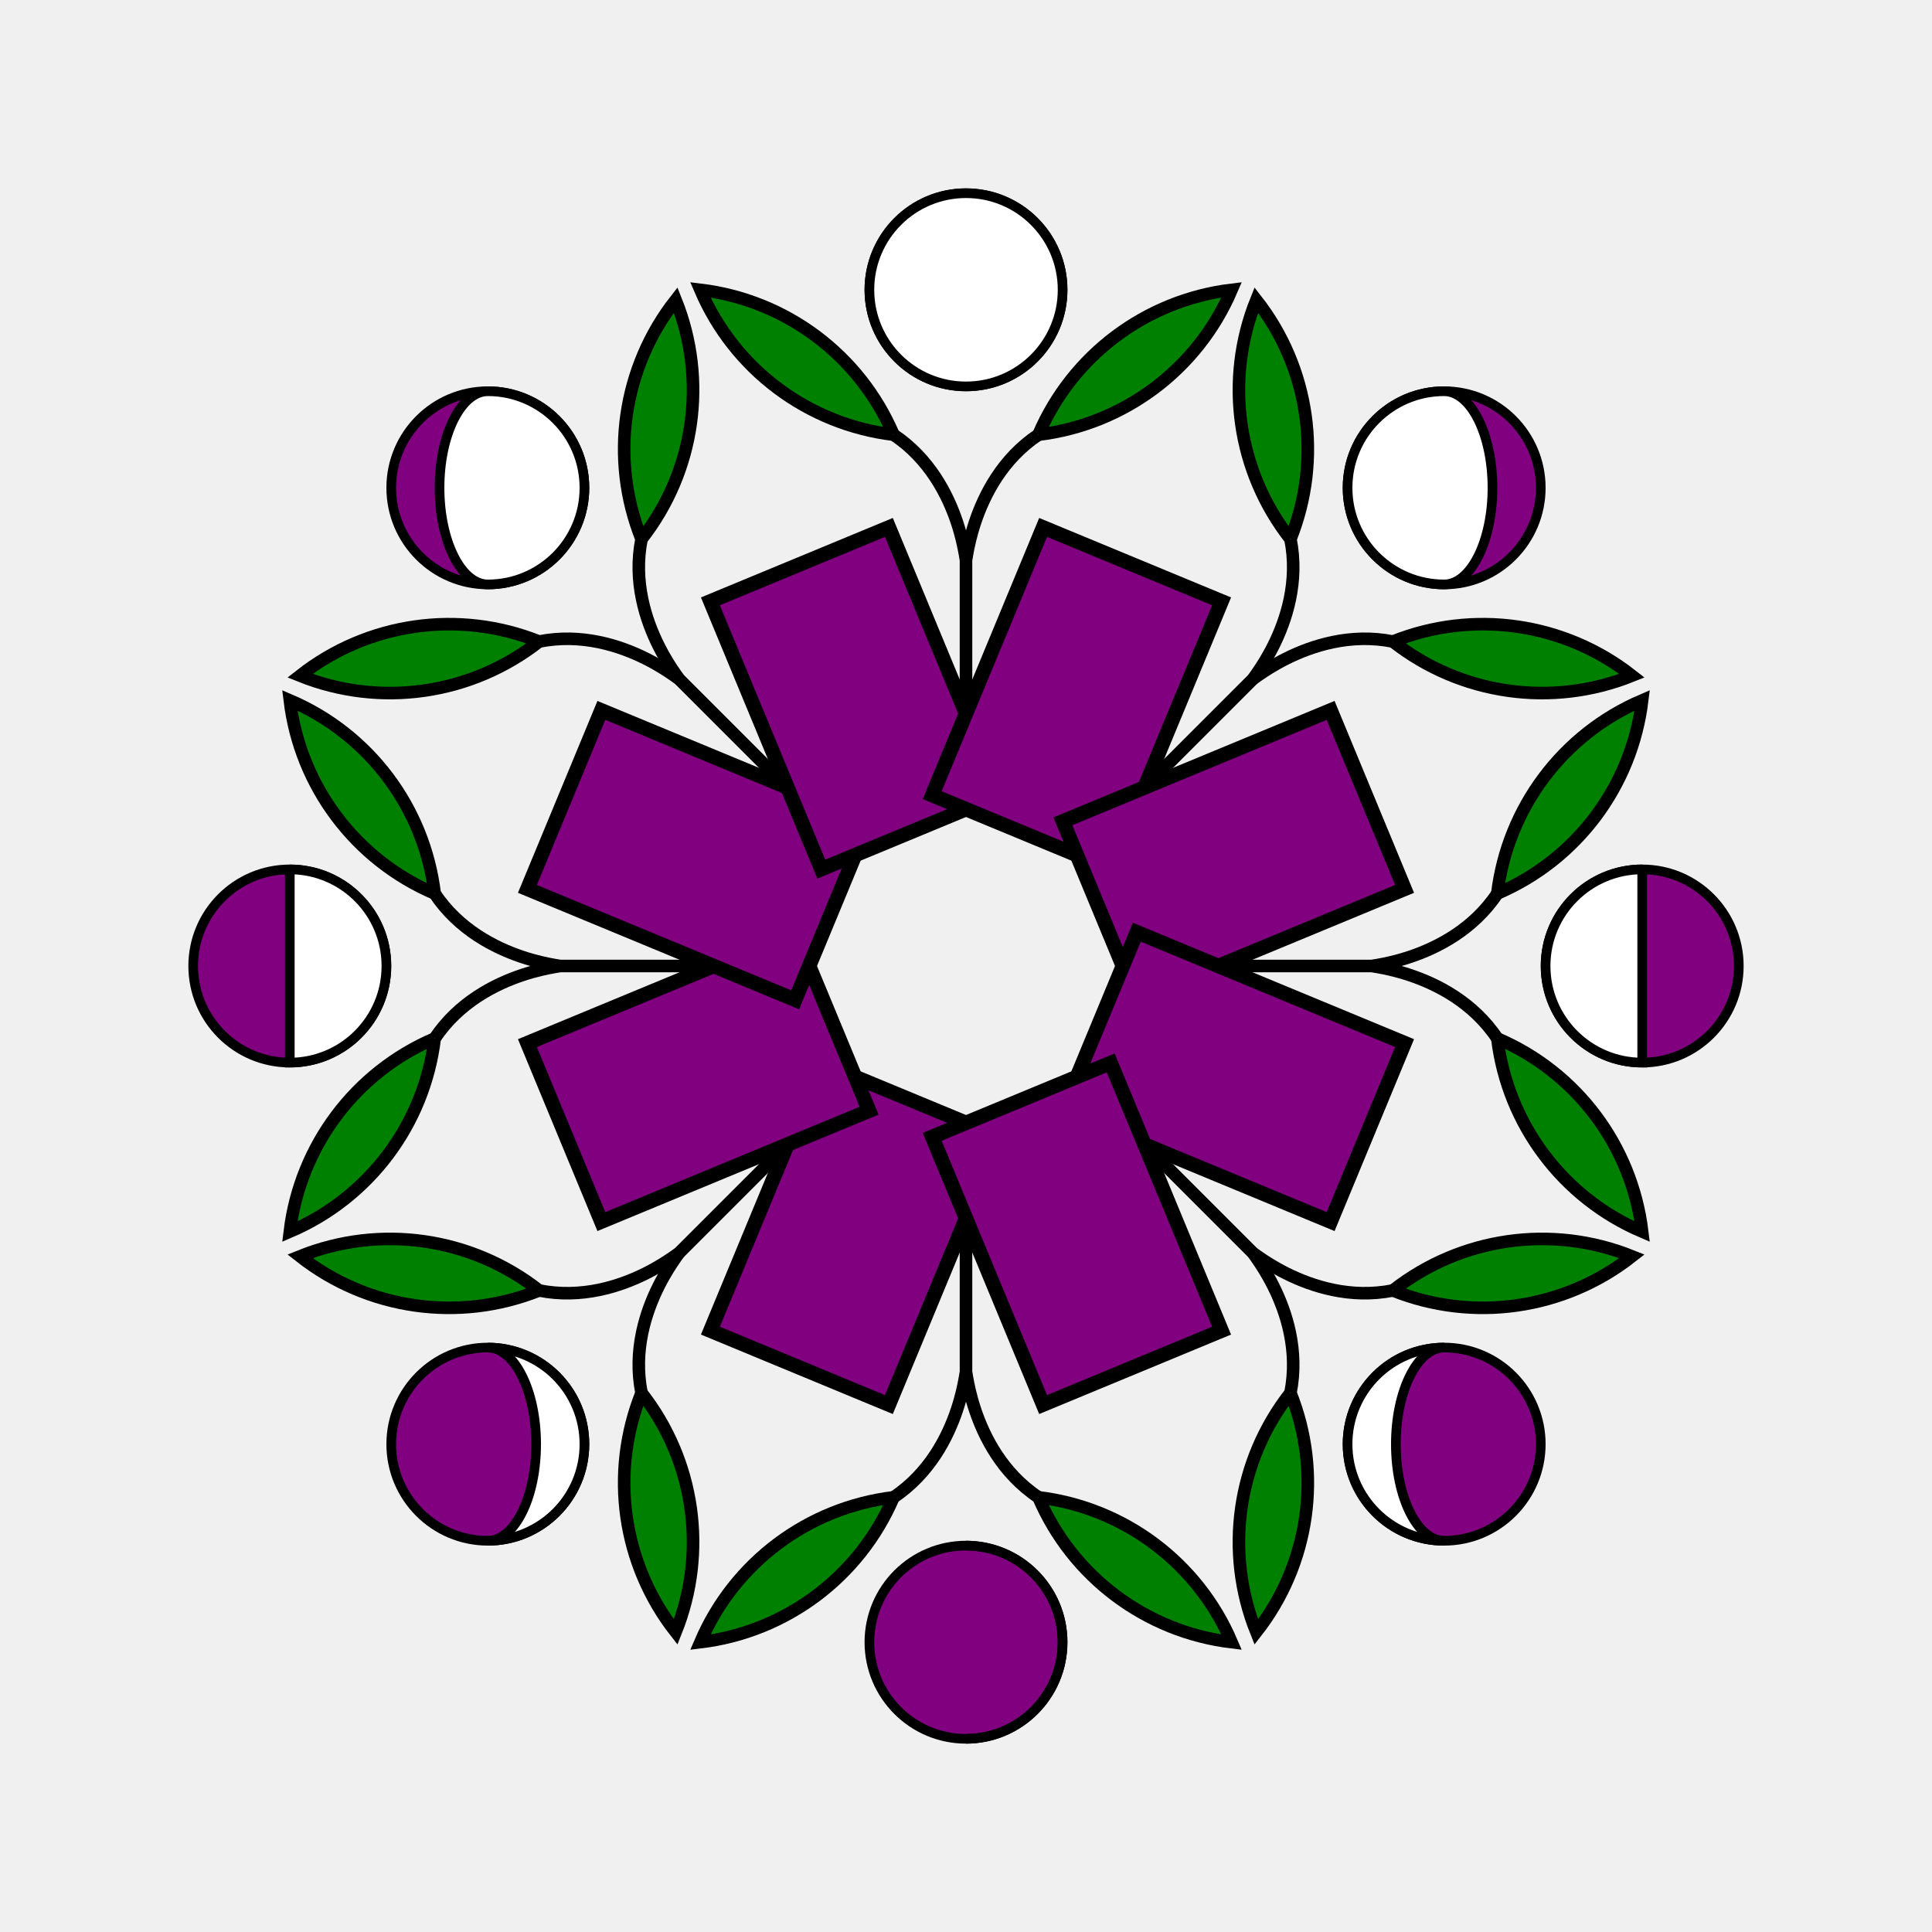
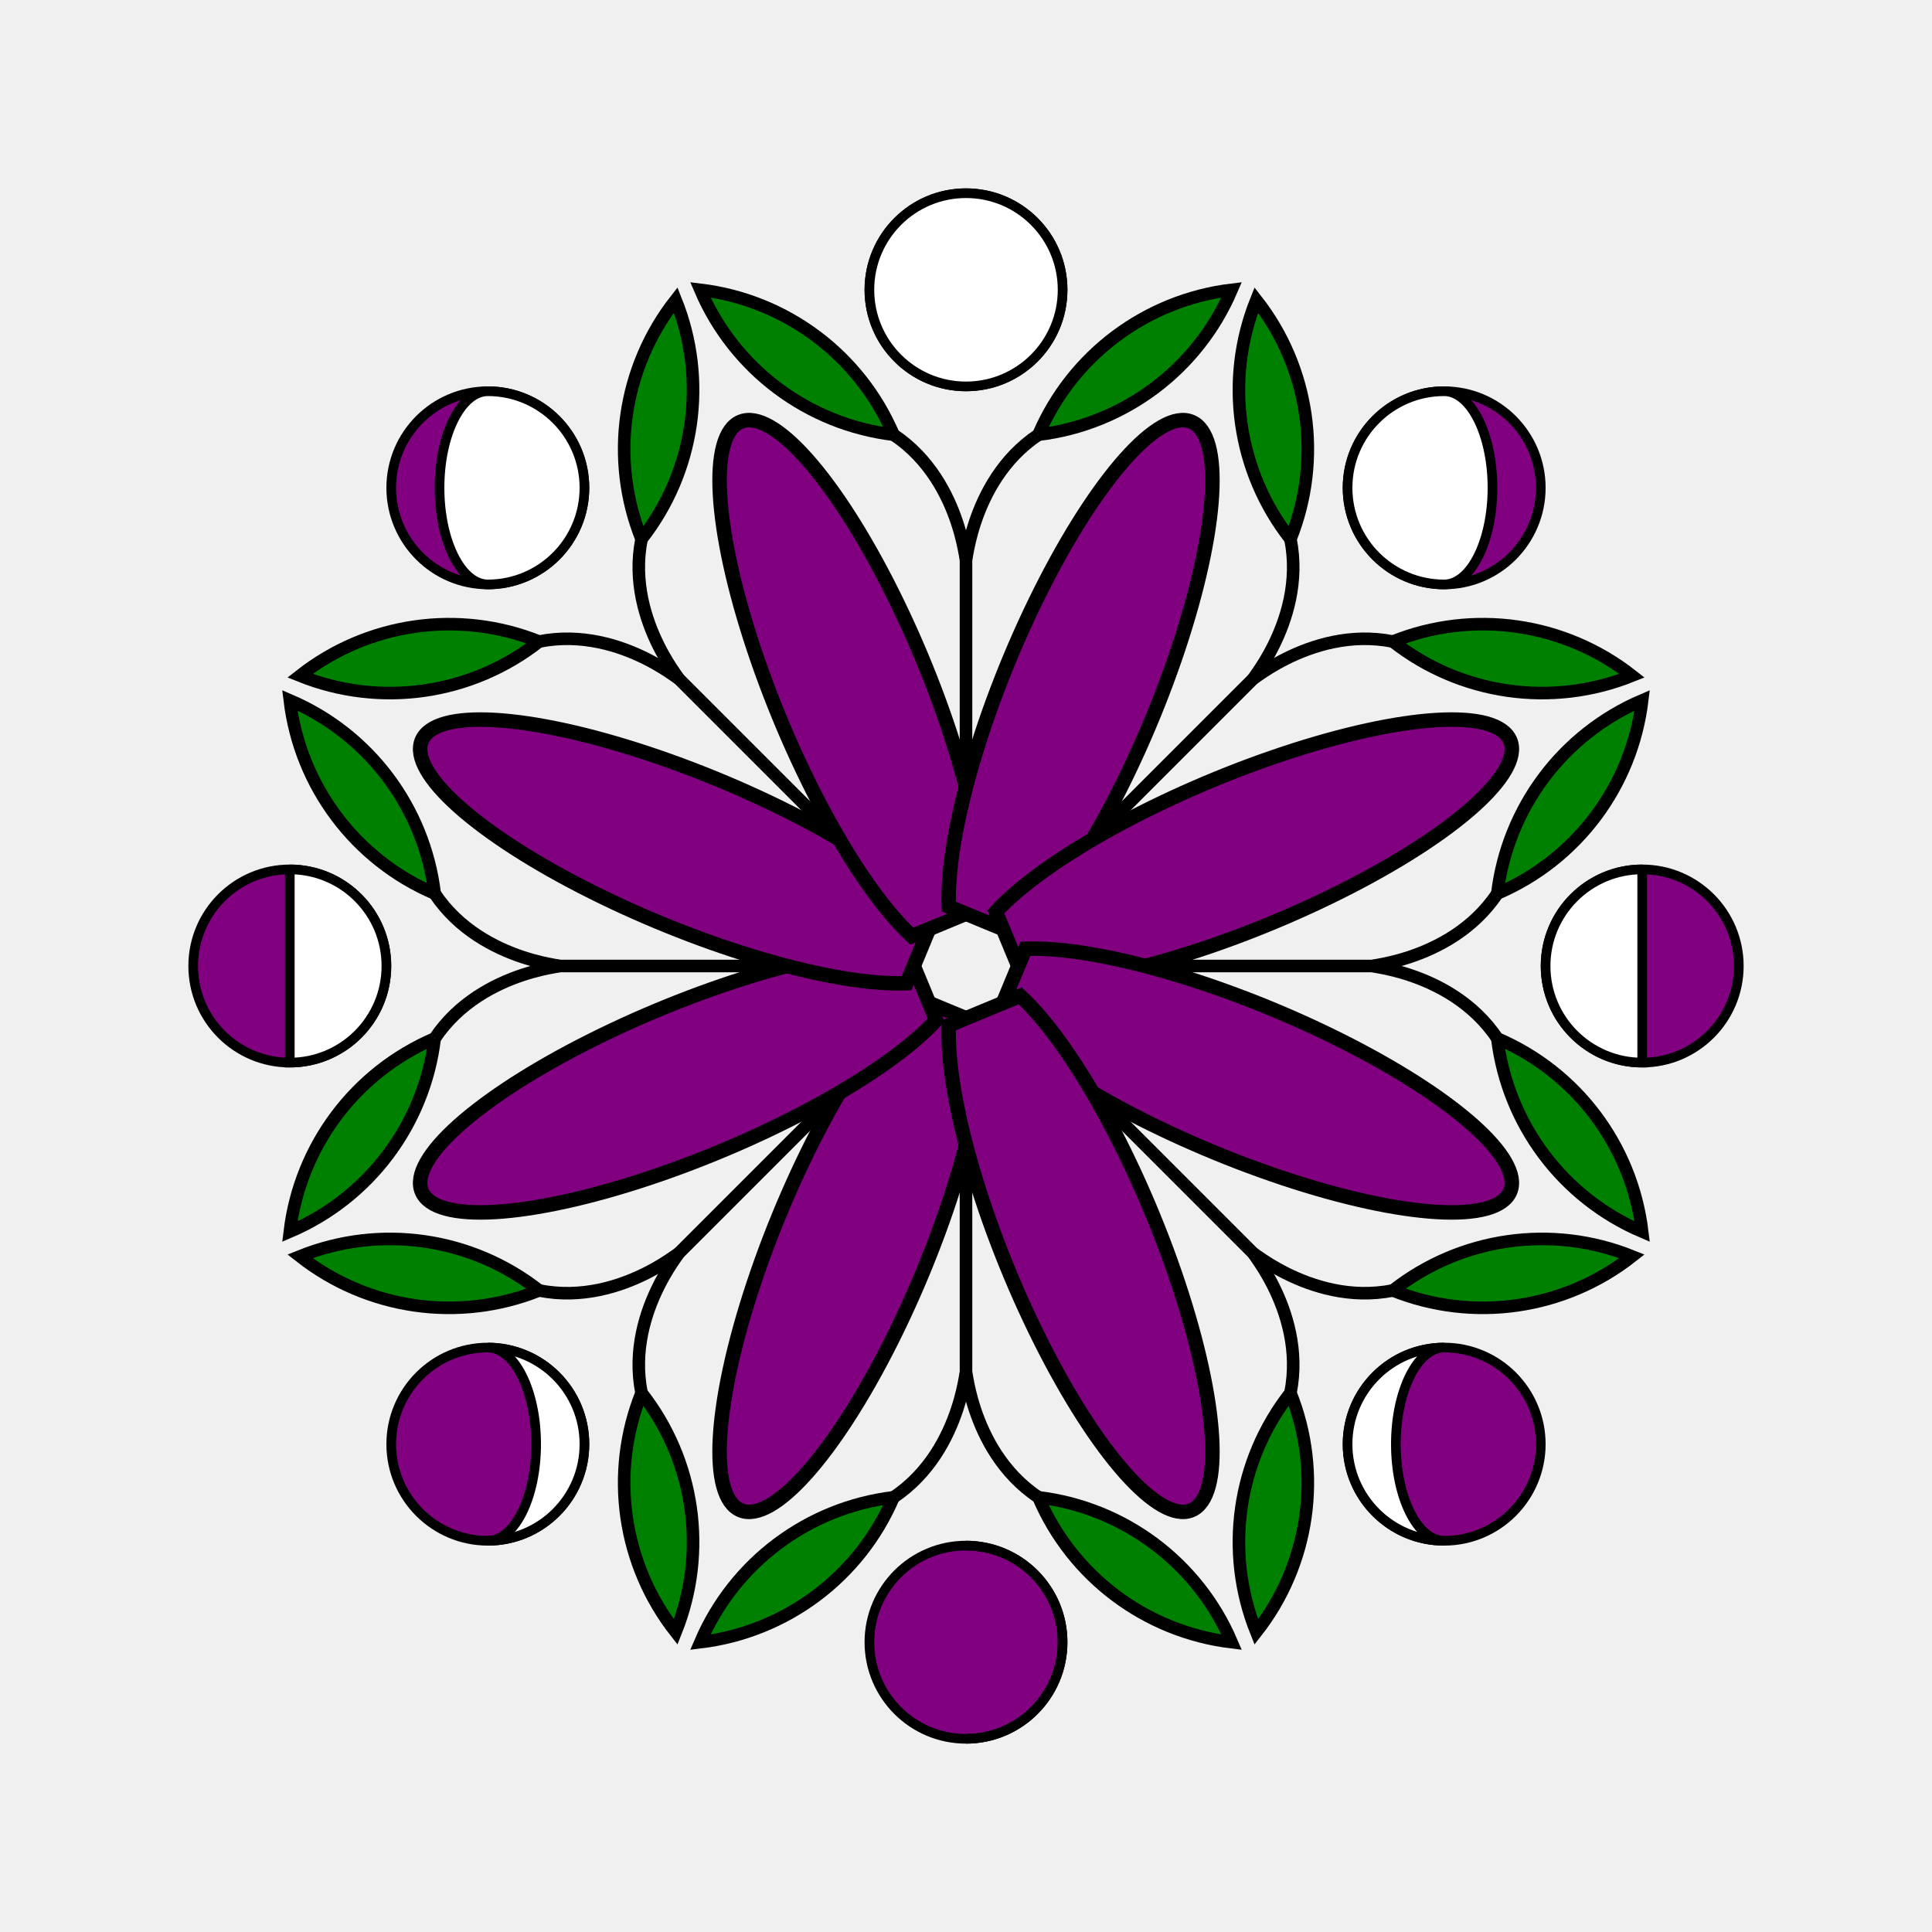
<svg xmlns="http://www.w3.org/2000/svg" viewBox="-1 -1 2 2">
  <style type="text/css">
      .plant {
        stroke: black;
        stroke-width: 0.013;
      }
      .plant-stem {
        fill: none;
      }
      .plant-leaf {
        fill: green;
      }
    </style>
  <g class="plant" transform="         rotate(0)         translate(0, 0.2)       ">
    <path class="plant-stem" d="           M 0,0           L 0,0.25         " />
    <path class="plant-stem" d="         M 0,0.225         C 0,0.2 0,0.3 0.075,0.35       " />
    <path class="plant-stem" d="         M 0,0.225         C 0,0.2 0,0.3 -0.075,0.35       " />
    <path class="plant-leaf" d="         M 0.075,0.35         a 0.25,0.25 -45 0,0 0.2,0.15         A 0.25,0.25 -45 0,0 0.075,0.35       " />
    <path class="plant-leaf" d="         M -0.075,0.35         a 0.25,0.25 -45 0,0 -0.2,0.15         A 0.25,0.25 -45 0,0 -0.075,0.35       " />
  </g>
  <g class="plant" transform="         rotate(45)         translate(0, 0.2)       ">
    <path class="plant-stem" d="           M 0,0           L 0,0.25         " />
    <path class="plant-stem" d="         M 0,0.225         C 0,0.2 0,0.3 0.075,0.35       " />
    <path class="plant-stem" d="         M 0,0.225         C 0,0.2 0,0.3 -0.075,0.35       " />
    <path class="plant-leaf" d="         M 0.075,0.35         a 0.25,0.25 -45 0,0 0.2,0.15         A 0.25,0.25 -45 0,0 0.075,0.35       " />
    <path class="plant-leaf" d="         M -0.075,0.35         a 0.25,0.25 -45 0,0 -0.2,0.15         A 0.25,0.25 -45 0,0 -0.075,0.35       " />
  </g>
  <g class="plant" transform="         rotate(90)         translate(0, 0.2)       ">
    <path class="plant-stem" d="           M 0,0           L 0,0.25         " />
    <path class="plant-stem" d="         M 0,0.225         C 0,0.2 0,0.3 0.075,0.35       " />
    <path class="plant-stem" d="         M 0,0.225         C 0,0.2 0,0.3 -0.075,0.35       " />
    <path class="plant-leaf" d="         M 0.075,0.35         a 0.25,0.25 -45 0,0 0.2,0.15         A 0.25,0.25 -45 0,0 0.075,0.35       " />
    <path class="plant-leaf" d="         M -0.075,0.35         a 0.25,0.25 -45 0,0 -0.2,0.15         A 0.25,0.25 -45 0,0 -0.075,0.35       " />
  </g>
  <g class="plant" transform="         rotate(135)         translate(0, 0.2)       ">
    <path class="plant-stem" d="           M 0,0           L 0,0.25         " />
    <path class="plant-stem" d="         M 0,0.225         C 0,0.2 0,0.3 0.075,0.35       " />
    <path class="plant-stem" d="         M 0,0.225         C 0,0.2 0,0.3 -0.075,0.35       " />
    <path class="plant-leaf" d="         M 0.075,0.35         a 0.25,0.25 -45 0,0 0.2,0.15         A 0.25,0.25 -45 0,0 0.075,0.35       " />
    <path class="plant-leaf" d="         M -0.075,0.35         a 0.25,0.25 -45 0,0 -0.2,0.15         A 0.25,0.25 -45 0,0 -0.075,0.35       " />
  </g>
  <g class="plant" transform="         rotate(180)         translate(0, 0.2)       ">
    <path class="plant-stem" d="           M 0,0           L 0,0.25         " />
    <path class="plant-stem" d="         M 0,0.225         C 0,0.2 0,0.3 0.075,0.35       " />
    <path class="plant-stem" d="         M 0,0.225         C 0,0.2 0,0.3 -0.075,0.35       " />
    <path class="plant-leaf" d="         M 0.075,0.35         a 0.25,0.25 -45 0,0 0.2,0.15         A 0.25,0.25 -45 0,0 0.075,0.35       " />
    <path class="plant-leaf" d="         M -0.075,0.35         a 0.25,0.25 -45 0,0 -0.2,0.15         A 0.25,0.25 -45 0,0 -0.075,0.35       " />
  </g>
  <g class="plant" transform="         rotate(225)         translate(0, 0.2)       ">
    <path class="plant-stem" d="           M 0,0           L 0,0.25         " />
    <path class="plant-stem" d="         M 0,0.225         C 0,0.2 0,0.3 0.075,0.35       " />
    <path class="plant-stem" d="         M 0,0.225         C 0,0.2 0,0.3 -0.075,0.35       " />
    <path class="plant-leaf" d="         M 0.075,0.35         a 0.25,0.25 -45 0,0 0.2,0.15         A 0.25,0.25 -45 0,0 0.075,0.35       " />
    <path class="plant-leaf" d="         M -0.075,0.35         a 0.25,0.25 -45 0,0 -0.2,0.15         A 0.25,0.25 -45 0,0 -0.075,0.35       " />
  </g>
  <g class="plant" transform="         rotate(270)         translate(0, 0.2)       ">
    <path class="plant-stem" d="           M 0,0           L 0,0.25         " />
    <path class="plant-stem" d="         M 0,0.225         C 0,0.2 0,0.3 0.075,0.35       " />
    <path class="plant-stem" d="         M 0,0.225         C 0,0.2 0,0.3 -0.075,0.35       " />
    <path class="plant-leaf" d="         M 0.075,0.35         a 0.25,0.25 -45 0,0 0.2,0.15         A 0.25,0.25 -45 0,0 0.075,0.35       " />
    <path class="plant-leaf" d="         M -0.075,0.35         a 0.25,0.25 -45 0,0 -0.2,0.15         A 0.25,0.25 -45 0,0 -0.075,0.35       " />
  </g>
  <g class="plant" transform="         rotate(315)         translate(0, 0.2)       ">
    <path class="plant-stem" d="           M 0,0           L 0,0.25         " />
    <path class="plant-stem" d="         M 0,0.225         C 0,0.2 0,0.3 0.075,0.35       " />
    <path class="plant-stem" d="         M 0,0.225         C 0,0.2 0,0.3 -0.075,0.35       " />
    <path class="plant-leaf" d="         M 0.075,0.35         a 0.25,0.25 -45 0,0 0.2,0.15         A 0.25,0.25 -45 0,0 0.075,0.35       " />
    <path class="plant-leaf" d="         M -0.075,0.35         a 0.25,0.25 -45 0,0 -0.2,0.15         A 0.25,0.25 -45 0,0 -0.075,0.35       " />
  </g>
  <style type="text/css">
-       .gear {
+       .turbine {
        stroke: black;
        stroke-width: 0.015;
      }
-       .gear-tooth {
+       .turbine-blade {
        fill: purple;
      }
    </style>
-   <g class="gear">
-     <g class="gear-tooth" transform="rotate(22.5)">
-       <rect x="-0.1" y="0.15" height="0.3" width="0.2" />
+   <g class="turbine">
+     <g class="turbine-blade" transform="rotate(22.5)">
+       <path d="           M -0.04,0.05           a 0.08,0.3 0 1,0 0.08,0           z         " />
    </g>
-     <g class="gear-tooth" transform="rotate(67.5)">
-       <rect x="-0.1" y="0.15" height="0.3" width="0.2" />
+     <g class="turbine-blade" transform="rotate(67.5)">
+       <path d="           M -0.04,0.05           a 0.08,0.3 0 1,0 0.08,0           z         " />
    </g>
-     <g class="gear-tooth" transform="rotate(112.5)">
-       <rect x="-0.1" y="0.15" height="0.3" width="0.2" />
+     <g class="turbine-blade" transform="rotate(112.5)">
+       <path d="           M -0.04,0.05           a 0.08,0.3 0 1,0 0.08,0           z         " />
    </g>
-     <g class="gear-tooth" transform="rotate(157.5)">
-       <rect x="-0.1" y="0.15" height="0.3" width="0.2" />
+     <g class="turbine-blade" transform="rotate(157.5)">
+       <path d="           M -0.04,0.05           a 0.08,0.3 0 1,0 0.08,0           z         " />
    </g>
-     <g class="gear-tooth" transform="rotate(202.5)">
-       <rect x="-0.1" y="0.15" height="0.3" width="0.2" />
+     <g class="turbine-blade" transform="rotate(202.5)">
+       <path d="           M -0.04,0.05           a 0.08,0.3 0 1,0 0.08,0           z         " />
    </g>
-     <g class="gear-tooth" transform="rotate(247.5)">
-       <rect x="-0.1" y="0.15" height="0.3" width="0.2" />
+     <g class="turbine-blade" transform="rotate(247.5)">
+       <path d="           M -0.04,0.05           a 0.08,0.3 0 1,0 0.08,0           z         " />
    </g>
-     <g class="gear-tooth" transform="rotate(292.5)">
-       <rect x="-0.1" y="0.15" height="0.3" width="0.2" />
+     <g class="turbine-blade" transform="rotate(292.5)">
+       <path d="           M -0.04,0.05           a 0.08,0.3 0 1,0 0.08,0           z         " />
    </g>
-     <g class="gear-tooth" transform="rotate(337.5)">
-       <rect x="-0.1" y="0.15" height="0.3" width="0.2" />
+     <g class="turbine-blade" transform="rotate(337.5)">
+       <path d="           M -0.04,0.05           a 0.08,0.3 0 1,0 0.08,0           z         " />
    </g>
  </g>
  <style type="text/css">
      .moon {
        stroke: black;
        stroke-width: 0.01;
      }
      .moon-front {
        fill: white;
      }
      .moon-back {
        fill: purple;
      }
    </style>
  <g class="moon">
    <path class="moon-back" d="M 4.286263797015736e-17,0.6            a 0.04,0.04 0 1,1 0,0.2            a 0.04,0.04 0 1,1 0,-0.2" />
    <path class="moon-front" d="M 4.286263797015736e-17,0.6            a 0.04,0.04 0 1,1 0,0.2            a 0.04,0.04 0 1,0 0,-0.2" />
  </g>
  <g class="moon">
    <path class="moon-back" d="M -0.495,0.395            a 0.04,0.04 0 1,1 0,0.2            a 0.04,0.04 0 1,1 0,-0.2" />
    <path class="moon-front" d="M -0.495,0.395            a 0.02,0.04 0 1,1 0,0.2            a 0.04,0.04 0 1,0 0,-0.2" />
  </g>
  <g class="moon">
    <path class="moon-back" d="M -0.7,-0.1            a 0.04,0.04 0 1,1 0,0.2            a 0.04,0.04 0 1,1 0,-0.2" />
    <path class="moon-front" d="M -0.7,-0.1            a 0,0.04 0 1,1 0,0.2            a 0.04,0.04 0 1,0 0,-0.2" />
  </g>
  <g class="moon">
    <path class="moon-back" d="M -0.495,-0.595            a 0.04,0.04 0 1,1 0,0.2            a 0.04,0.04 0 1,1 0,-0.2" />
    <path class="moon-front" d="M -0.495,-0.595            a 0.02,0.04 0 1,0 0,0.2            a 0.04,0.04 0 1,0 0,-0.2" />
  </g>
  <g class="moon">
    <path class="moon-back" d="M -1.2858791391047207e-16,-0.8            a 0.04,0.04 0 1,1 0,0.2            a 0.04,0.04 0 1,1 0,-0.2" />
    <path class="moon-front" d="M -1.2858791391047207e-16,-0.8            a 0.04,0.04 0 1,0 0,0.2            a 0.04,0.04 0 1,0 0,-0.2" />
  </g>
  <g class="moon">
    <path class="moon-back" d="M 0.495,-0.595            a 0.04,0.04 0 1,1 0,0.2            a 0.04,0.04 0 1,1 0,-0.2" />
    <path class="moon-front" d="M 0.495,-0.595            a 0.02,0.04 0 1,1 0,0.2            a 0.04,0.04 0 1,1 0,-0.2" />
  </g>
  <g class="moon">
    <path class="moon-back" d="M 0.7,-0.1            a 0.04,0.04 0 1,1 0,0.2            a 0.04,0.04 0 1,1 0,-0.2" />
    <path class="moon-front" d="M 0.7,-0.1            a 0,0.04 0 1,1 0,0.2            a 0.04,0.04 0 1,1 0,-0.2" />
  </g>
  <g class="moon">
    <path class="moon-back" d="M 0.495,0.395            a 0.04,0.04 0 1,1 0,0.2            a 0.04,0.04 0 1,1 0,-0.2" />
    <path class="moon-front" d="M 0.495,0.395            a 0.02,0.04 0 1,0 0,0.2            a 0.04,0.04 0 1,1 0,-0.2" />
  </g>
</svg>
